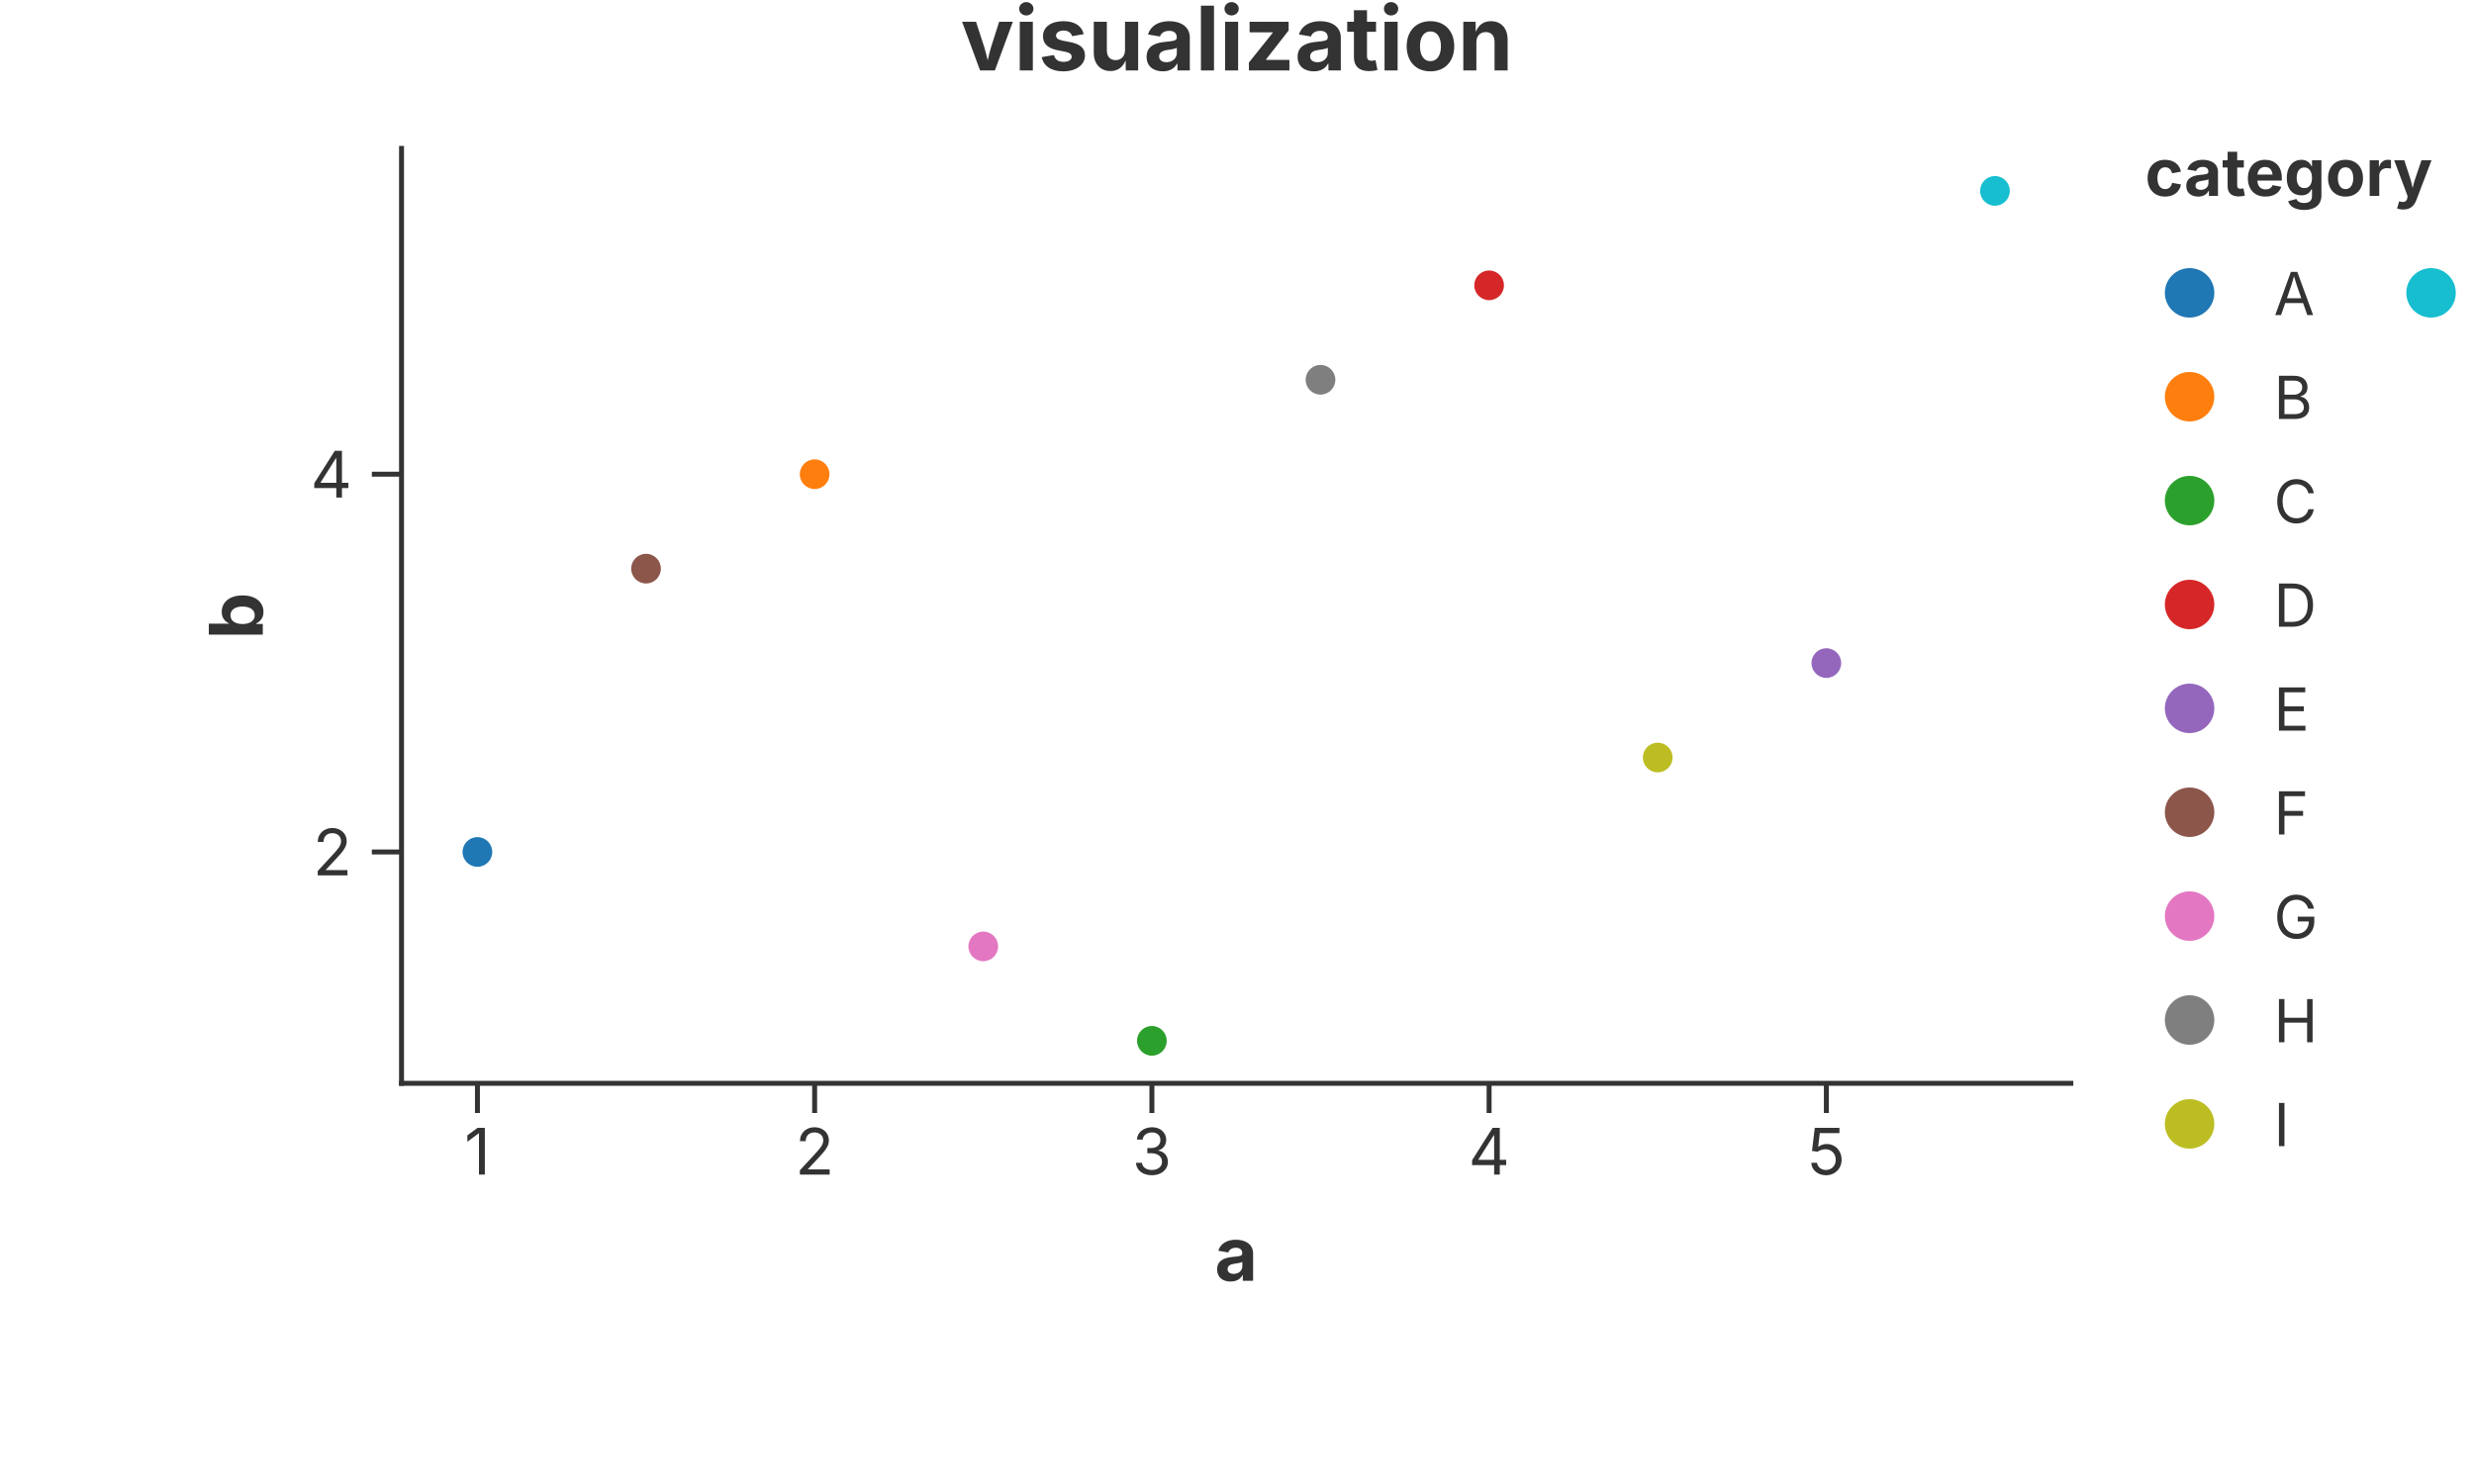
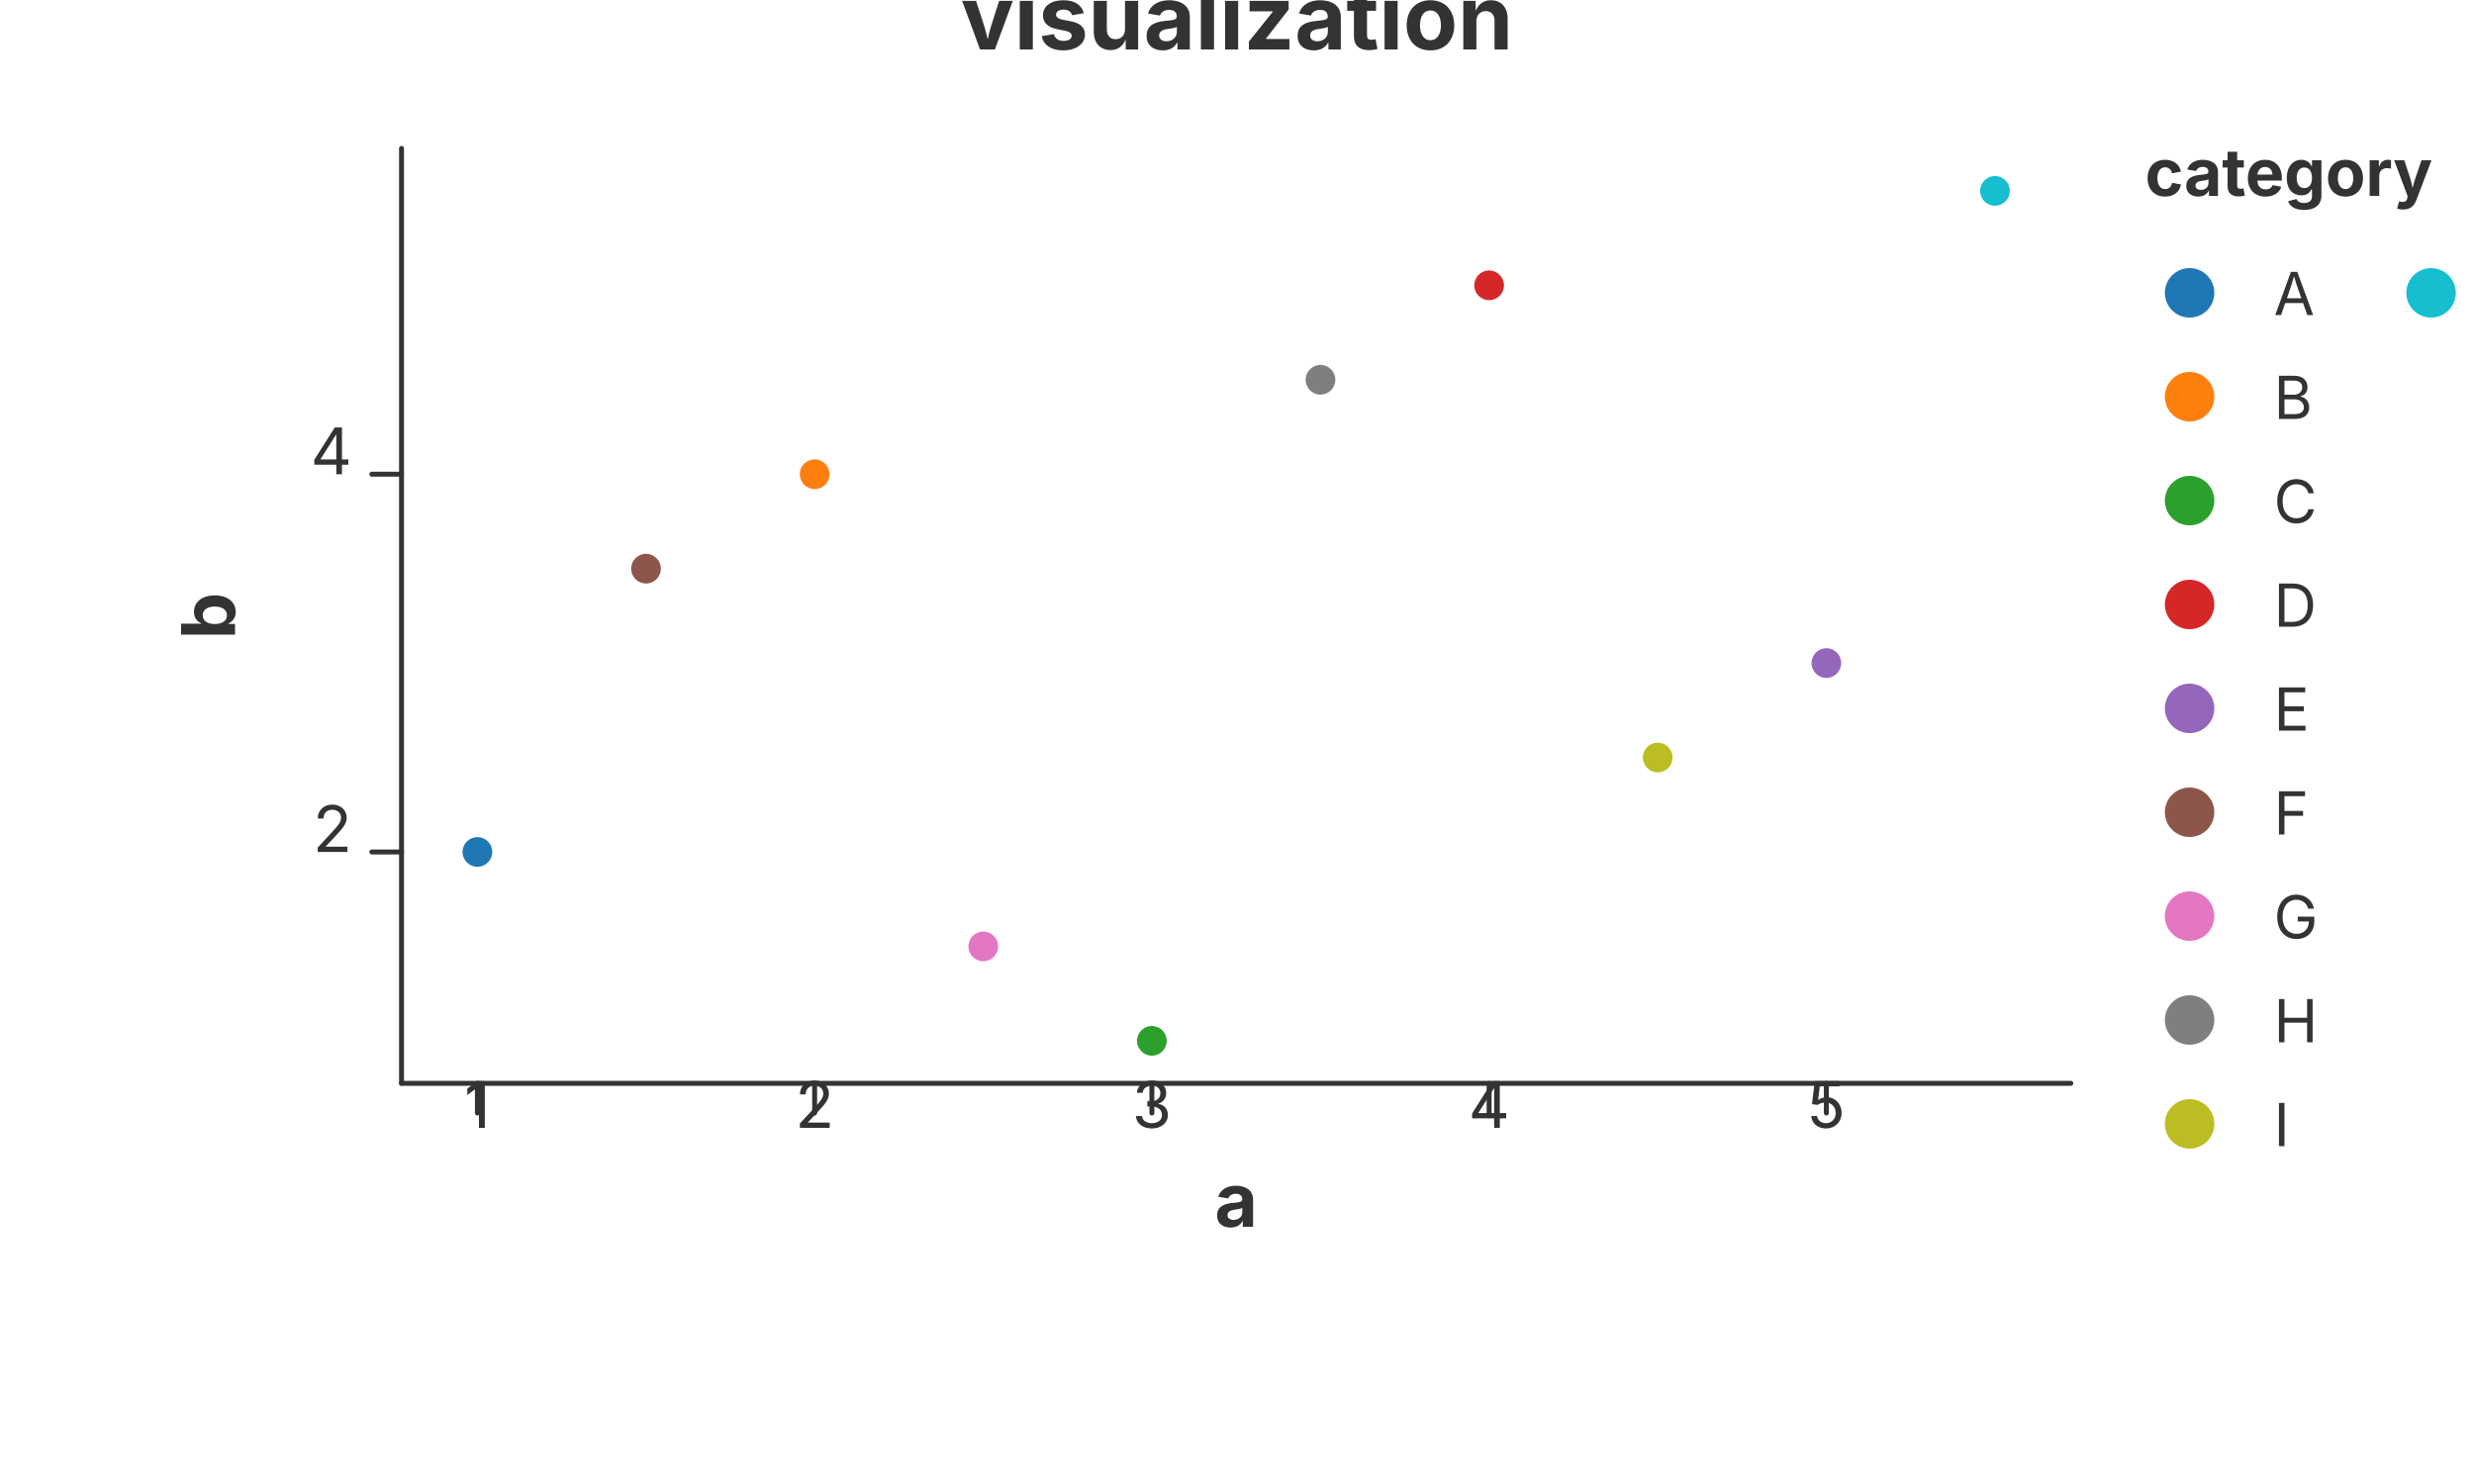
<svg xmlns="http://www.w3.org/2000/svg" width="500" height="300" viewBox="0 0 500 300">
-   <rect width="100%" height="100%" fill="rgba(255,255,255,1.000)" />
-   <text x="250.00" y="7.50" text-anchor="middle" dominant-baseline="middle" font-family="Inter, -apple-system, BlinkMacSystemFont, 'Segoe UI', Roboto, Helvetica, Arial, 'PingFang SC', 'Microsoft YaHei', Ubuntu, Cantarell, 'Noto Sans', sans-serif" font-size="18" fill="rgba(51,51,51,1.000)" font-weight="bold">visualization</text>
-   <line x1="81.15" y1="219.00" x2="418.52" y2="219.00" stroke="rgba(51,51,51,1.000)" stroke-width="1" stroke-linecap="square" />
-   <line x1="96.49" y1="219.00" x2="96.49" y2="225.00" stroke="rgba(51,51,51,1.000)" stroke-width="1.0" />
-   <text x="96.49" y="228.00" font-size="13" font-family="Inter, -apple-system, BlinkMacSystemFont, 'Segoe UI', Roboto, Helvetica, Arial, 'PingFang SC', 'Microsoft YaHei', Ubuntu, Cantarell, 'Noto Sans', sans-serif" fill="rgba(51,51,51,1.000)" text-anchor="middle" dominant-baseline="hanging">1</text>
-   <line x1="164.64" y1="219.00" x2="164.64" y2="225.00" stroke="rgba(51,51,51,1.000)" stroke-width="1.0" />
-   <text x="164.64" y="228.00" font-size="13" font-family="Inter, -apple-system, BlinkMacSystemFont, 'Segoe UI', Roboto, Helvetica, Arial, 'PingFang SC', 'Microsoft YaHei', Ubuntu, Cantarell, 'Noto Sans', sans-serif" fill="rgba(51,51,51,1.000)" text-anchor="middle" dominant-baseline="hanging">2</text>
-   <line x1="232.80" y1="219.00" x2="232.80" y2="225.00" stroke="rgba(51,51,51,1.000)" stroke-width="1.0" />
-   <text x="232.80" y="228.00" font-size="13" font-family="Inter, -apple-system, BlinkMacSystemFont, 'Segoe UI', Roboto, Helvetica, Arial, 'PingFang SC', 'Microsoft YaHei', Ubuntu, Cantarell, 'Noto Sans', sans-serif" fill="rgba(51,51,51,1.000)" text-anchor="middle" dominant-baseline="hanging">3</text>
-   <line x1="300.95" y1="219.00" x2="300.95" y2="225.00" stroke="rgba(51,51,51,1.000)" stroke-width="1.0" />
-   <text x="300.95" y="228.00" font-size="13" font-family="Inter, -apple-system, BlinkMacSystemFont, 'Segoe UI', Roboto, Helvetica, Arial, 'PingFang SC', 'Microsoft YaHei', Ubuntu, Cantarell, 'Noto Sans', sans-serif" fill="rgba(51,51,51,1.000)" text-anchor="middle" dominant-baseline="hanging">4</text>
-   <line x1="369.11" y1="219.00" x2="369.11" y2="225.00" stroke="rgba(51,51,51,1.000)" stroke-width="1.0" />
-   <text x="369.11" y="228.00" font-size="13" font-family="Inter, -apple-system, BlinkMacSystemFont, 'Segoe UI', Roboto, Helvetica, Arial, 'PingFang SC', 'Microsoft YaHei', Ubuntu, Cantarell, 'Noto Sans', sans-serif" fill="rgba(51,51,51,1.000)" text-anchor="middle" dominant-baseline="hanging">5</text>
-   <text x="249.84" y="248.00" text-anchor="middle" font-size="15" font-family="Inter, -apple-system, BlinkMacSystemFont, 'Segoe UI', Roboto, Helvetica, Arial, 'PingFang SC', 'Microsoft YaHei', Ubuntu, Cantarell, 'Noto Sans', sans-serif" fill="rgba(51,51,51,1.000)" font-weight="bold" dominant-baseline="hanging">a</text>
-   <line x1="81.15" y1="30.00" x2="81.15" y2="219.00" stroke="rgba(51,51,51,1.000)" stroke-width="1" stroke-linecap="square" />
-   <line x1="81.15" y1="172.23" x2="75.15" y2="172.23" stroke="rgba(51,51,51,1.000)" stroke-width="1.0" />
-   <text x="71.15" y="172.23" font-size="13" font-family="Inter, -apple-system, BlinkMacSystemFont, 'Segoe UI', Roboto, Helvetica, Arial, 'PingFang SC', 'Microsoft YaHei', Ubuntu, Cantarell, 'Noto Sans', sans-serif" fill="rgba(51,51,51,1.000)" text-anchor="end" dominant-baseline="central">2</text>
-   <line x1="81.15" y1="95.86" x2="75.15" y2="95.86" stroke="rgba(51,51,51,1.000)" stroke-width="1.0" />
-   <text x="71.15" y="95.86" font-size="13" font-family="Inter, -apple-system, BlinkMacSystemFont, 'Segoe UI', Roboto, Helvetica, Arial, 'PingFang SC', 'Microsoft YaHei', Ubuntu, Cantarell, 'Noto Sans', sans-serif" fill="rgba(51,51,51,1.000)" text-anchor="end" dominant-baseline="central">4</text>
-   <text x="47.50" y="124.50" text-anchor="middle" font-size="15" font-family="Inter, -apple-system, BlinkMacSystemFont, 'Segoe UI', Roboto, Helvetica, Arial, 'PingFang SC', 'Microsoft YaHei', Ubuntu, Cantarell, 'Noto Sans', sans-serif" fill="rgba(51,51,51,1.000)" font-weight="bold" transform="rotate(-90, 47.50, 124.50)" dominant-baseline="middle">b</text>
-   <defs>
-     <clipPath id="plot-clip-area">
-       <rect x="81.150" y="30.000" width="337.370" height="189.000" />
-     </clipPath>
-   </defs>
-   <circle cx="96.485" cy="172.227" r="3.000" fill="rgba(31,119,180,1.000)" stroke="none" stroke-width="0.000" fill-opacity="1.000" stroke-opacity="1.000" clip-path="url(#plot-clip-area)" />
-   <circle cx="164.641" cy="95.864" r="3.000" fill="rgba(255,127,14,1.000)" stroke="none" stroke-width="0.000" fill-opacity="1.000" stroke-opacity="1.000" clip-path="url(#plot-clip-area)" />
-   <circle cx="232.796" cy="210.409" r="3.000" fill="rgba(44,160,44,1.000)" stroke="none" stroke-width="0.000" fill-opacity="1.000" stroke-opacity="1.000" clip-path="url(#plot-clip-area)" />
-   <circle cx="300.952" cy="57.682" r="3.000" fill="rgba(214,39,40,1.000)" stroke="none" stroke-width="0.000" fill-opacity="1.000" stroke-opacity="1.000" clip-path="url(#plot-clip-area)" />
-   <circle cx="369.107" cy="134.045" r="3.000" fill="rgba(148,103,189,1.000)" stroke="none" stroke-width="0.000" fill-opacity="1.000" stroke-opacity="1.000" clip-path="url(#plot-clip-area)" />
-   <circle cx="130.563" cy="114.955" r="3.000" fill="rgba(140,86,75,1.000)" stroke="none" stroke-width="0.000" fill-opacity="1.000" stroke-opacity="1.000" clip-path="url(#plot-clip-area)" />
-   <circle cx="198.718" cy="191.318" r="3.000" fill="rgba(227,119,194,1.000)" stroke="none" stroke-width="0.000" fill-opacity="1.000" stroke-opacity="1.000" clip-path="url(#plot-clip-area)" />
-   <circle cx="266.874" cy="76.773" r="3.000" fill="rgba(127,127,127,1.000)" stroke="none" stroke-width="0.000" fill-opacity="1.000" stroke-opacity="1.000" clip-path="url(#plot-clip-area)" />
-   <circle cx="335.029" cy="153.136" r="3.000" fill="rgba(188,189,34,1.000)" stroke="none" stroke-width="0.000" fill-opacity="1.000" stroke-opacity="1.000" clip-path="url(#plot-clip-area)" />
-   <circle cx="403.185" cy="38.591" r="3.000" fill="rgba(23,190,207,1.000)" stroke="none" stroke-width="0.000" fill-opacity="1.000" stroke-opacity="1.000" clip-path="url(#plot-clip-area)" />
-   <text x="433.520" y="39.600" font-size="13.2" font-family="Inter, -apple-system, BlinkMacSystemFont, 'Segoe UI', Roboto, Helvetica, Arial, 'PingFang SC', 'Microsoft YaHei', Ubuntu, Cantarell, 'Noto Sans', sans-serif" fill="rgba(51,51,51,1.000)" fill-opacity="1.000" text-anchor="start" font-weight="bold">category</text>
+   <rect x="0.000" y="0.000" width="500.000" height="300.000" fill="rgba(255,255,255,1.000)" stroke="none" stroke-width="0.000" fill-opacity="1.000" stroke-opacity="1.000" />
+   <text x="250.000" y="10.000" font-size="18.0" font-family="Inter, -apple-system, BlinkMacSystemFont, 'Segoe UI', Roboto, Helvetica, Arial, 'PingFang SC', 'Microsoft YaHei', Ubuntu, Cantarell, 'Noto Sans', sans-serif" fill="rgba(51,51,51,1.000)" fill-opacity="1.000" text-anchor="middle" font-weight="bold" dominant_baseline="middle" transform="rotate(0 250.000 10.000)">visualization</text>
+   <path d="M 81.150 219.000 L 418.520 219.000" stroke="rgba(51,51,51,1.000)" stroke-width="1.000" stroke-opacity="1.000" fill="none" stroke-linejoin="round" stroke-linecap="round" />
+   <path d="M 96.485 219.000 L 96.485 225.000" stroke="rgba(51,51,51,1.000)" stroke-width="1.000" stroke-opacity="1.000" fill="none" stroke-linejoin="round" stroke-linecap="round" />
+   <text x="96.485" y="228.000" font-size="13.0" font-family="Inter, -apple-system, BlinkMacSystemFont, 'Segoe UI', Roboto, Helvetica, Arial, 'PingFang SC', 'Microsoft YaHei', Ubuntu, Cantarell, 'Noto Sans', sans-serif" fill="rgba(51,51,51,1.000)" fill-opacity="1.000" text-anchor="middle" font-weight="normal" dominant_baseline="hanging" transform="rotate(0 96.485 228.000)">1</text>
+   <path d="M 164.641 219.000 L 164.641 225.000" stroke="rgba(51,51,51,1.000)" stroke-width="1.000" stroke-opacity="1.000" fill="none" stroke-linejoin="round" stroke-linecap="round" />
+   <text x="164.641" y="228.000" font-size="13.0" font-family="Inter, -apple-system, BlinkMacSystemFont, 'Segoe UI', Roboto, Helvetica, Arial, 'PingFang SC', 'Microsoft YaHei', Ubuntu, Cantarell, 'Noto Sans', sans-serif" fill="rgba(51,51,51,1.000)" fill-opacity="1.000" text-anchor="middle" font-weight="normal" dominant_baseline="hanging" transform="rotate(0 164.641 228.000)">2</text>
+   <path d="M 232.796 219.000 L 232.796 225.000" stroke="rgba(51,51,51,1.000)" stroke-width="1.000" stroke-opacity="1.000" fill="none" stroke-linejoin="round" stroke-linecap="round" />
+   <text x="232.796" y="228.000" font-size="13.0" font-family="Inter, -apple-system, BlinkMacSystemFont, 'Segoe UI', Roboto, Helvetica, Arial, 'PingFang SC', 'Microsoft YaHei', Ubuntu, Cantarell, 'Noto Sans', sans-serif" fill="rgba(51,51,51,1.000)" fill-opacity="1.000" text-anchor="middle" font-weight="normal" dominant_baseline="hanging" transform="rotate(0 232.796 228.000)">3</text>
+   <path d="M 300.952 219.000 L 300.952 225.000" stroke="rgba(51,51,51,1.000)" stroke-width="1.000" stroke-opacity="1.000" fill="none" stroke-linejoin="round" stroke-linecap="round" />
+   <text x="300.952" y="228.000" font-size="13.0" font-family="Inter, -apple-system, BlinkMacSystemFont, 'Segoe UI', Roboto, Helvetica, Arial, 'PingFang SC', 'Microsoft YaHei', Ubuntu, Cantarell, 'Noto Sans', sans-serif" fill="rgba(51,51,51,1.000)" fill-opacity="1.000" text-anchor="middle" font-weight="normal" dominant_baseline="hanging" transform="rotate(0 300.952 228.000)">4</text>
+   <path d="M 369.107 219.000 L 369.107 225.000" stroke="rgba(51,51,51,1.000)" stroke-width="1.000" stroke-opacity="1.000" fill="none" stroke-linejoin="round" stroke-linecap="round" />
+   <text x="369.107" y="228.000" font-size="13.0" font-family="Inter, -apple-system, BlinkMacSystemFont, 'Segoe UI', Roboto, Helvetica, Arial, 'PingFang SC', 'Microsoft YaHei', Ubuntu, Cantarell, 'Noto Sans', sans-serif" fill="rgba(51,51,51,1.000)" fill-opacity="1.000" text-anchor="middle" font-weight="normal" dominant_baseline="hanging" transform="rotate(0 369.107 228.000)">5</text>
+   <text x="249.835" y="248.000" font-size="15.0" font-family="Inter, -apple-system, BlinkMacSystemFont, 'Segoe UI', Roboto, Helvetica, Arial, 'PingFang SC', 'Microsoft YaHei', Ubuntu, Cantarell, 'Noto Sans', sans-serif" fill="rgba(51,51,51,1.000)" fill-opacity="1.000" text-anchor="middle" font-weight="bold" dominant_baseline="hanging" transform="rotate(0 249.835 248.000)">a</text>
+   <path d="M 81.150 30.000 L 81.150 219.000" stroke="rgba(51,51,51,1.000)" stroke-width="1.000" stroke-opacity="1.000" fill="none" stroke-linejoin="round" stroke-linecap="round" />
+   <path d="M 81.150 172.227 L 75.150 172.227" stroke="rgba(51,51,51,1.000)" stroke-width="1.000" stroke-opacity="1.000" fill="none" stroke-linejoin="round" stroke-linecap="round" />
+   <text x="71.150" y="172.227" font-size="13.0" font-family="Inter, -apple-system, BlinkMacSystemFont, 'Segoe UI', Roboto, Helvetica, Arial, 'PingFang SC', 'Microsoft YaHei', Ubuntu, Cantarell, 'Noto Sans', sans-serif" fill="rgba(51,51,51,1.000)" fill-opacity="1.000" text-anchor="end" font-weight="normal" dominant_baseline="central" transform="rotate(0 71.150 172.227)">2</text>
+   <path d="M 81.150 95.864 L 75.150 95.864" stroke="rgba(51,51,51,1.000)" stroke-width="1.000" stroke-opacity="1.000" fill="none" stroke-linejoin="round" stroke-linecap="round" />
+   <text x="71.150" y="95.864" font-size="13.0" font-family="Inter, -apple-system, BlinkMacSystemFont, 'Segoe UI', Roboto, Helvetica, Arial, 'PingFang SC', 'Microsoft YaHei', Ubuntu, Cantarell, 'Noto Sans', sans-serif" fill="rgba(51,51,51,1.000)" fill-opacity="1.000" text-anchor="end" font-weight="normal" dominant_baseline="central" transform="rotate(0 71.150 95.864)">4</text>
+   <text x="47.500" y="124.500" font-size="15.0" font-family="Inter, -apple-system, BlinkMacSystemFont, 'Segoe UI', Roboto, Helvetica, Arial, 'PingFang SC', 'Microsoft YaHei', Ubuntu, Cantarell, 'Noto Sans', sans-serif" fill="rgba(51,51,51,1.000)" fill-opacity="1.000" text-anchor="middle" font-weight="bold" dominant_baseline="middle" transform="rotate(-90 47.500 124.500)">b</text>
+   <circle cx="96.485" cy="172.227" r="3.000" fill="rgba(31,119,180,1.000)" stroke="none" stroke-width="0.000" fill-opacity="1.000" stroke-opacity="1.000" />
+   <circle cx="164.641" cy="95.864" r="3.000" fill="rgba(255,127,14,1.000)" stroke="none" stroke-width="0.000" fill-opacity="1.000" stroke-opacity="1.000" />
+   <circle cx="232.796" cy="210.409" r="3.000" fill="rgba(44,160,44,1.000)" stroke="none" stroke-width="0.000" fill-opacity="1.000" stroke-opacity="1.000" />
+   <circle cx="300.952" cy="57.682" r="3.000" fill="rgba(214,39,40,1.000)" stroke="none" stroke-width="0.000" fill-opacity="1.000" stroke-opacity="1.000" />
+   <circle cx="369.107" cy="134.045" r="3.000" fill="rgba(148,103,189,1.000)" stroke="none" stroke-width="0.000" fill-opacity="1.000" stroke-opacity="1.000" />
+   <circle cx="130.563" cy="114.955" r="3.000" fill="rgba(140,86,75,1.000)" stroke="none" stroke-width="0.000" fill-opacity="1.000" stroke-opacity="1.000" />
+   <circle cx="198.718" cy="191.318" r="3.000" fill="rgba(227,119,194,1.000)" stroke="none" stroke-width="0.000" fill-opacity="1.000" stroke-opacity="1.000" />
+   <circle cx="266.874" cy="76.773" r="3.000" fill="rgba(127,127,127,1.000)" stroke="none" stroke-width="0.000" fill-opacity="1.000" stroke-opacity="1.000" />
+   <circle cx="335.029" cy="153.136" r="3.000" fill="rgba(188,189,34,1.000)" stroke="none" stroke-width="0.000" fill-opacity="1.000" stroke-opacity="1.000" />
+   <circle cx="403.185" cy="38.591" r="3.000" fill="rgba(23,190,207,1.000)" stroke="none" stroke-width="0.000" fill-opacity="1.000" stroke-opacity="1.000" />
+   <text x="433.520" y="39.600" font-size="13.2" font-family="Inter, -apple-system, BlinkMacSystemFont, 'Segoe UI', Roboto, Helvetica, Arial, 'PingFang SC', 'Microsoft YaHei', Ubuntu, Cantarell, 'Noto Sans', sans-serif" fill="rgba(51,51,51,1.000)" fill-opacity="1.000" text-anchor="start" font-weight="bold" dominant_baseline="middle" transform="rotate(0 433.520 39.600)">category</text>
  <circle cx="442.520" cy="59.200" r="5.000" fill="rgba(31,119,180,1.000)" stroke="none" stroke-width="0.000" fill-opacity="1.000" stroke-opacity="1.000" />
-   <text x="459.520" y="63.700" font-size="12.0" font-family="Inter, -apple-system, BlinkMacSystemFont, 'Segoe UI', Roboto, Helvetica, Arial, 'PingFang SC', 'Microsoft YaHei', Ubuntu, Cantarell, 'Noto Sans', sans-serif" fill="rgba(51,51,51,1.000)" fill-opacity="1.000" text-anchor="start" font-weight="normal">A</text>
+   <text x="459.520" y="63.700" font-size="12.0" font-family="Inter, -apple-system, BlinkMacSystemFont, 'Segoe UI', Roboto, Helvetica, Arial, 'PingFang SC', 'Microsoft YaHei', Ubuntu, Cantarell, 'Noto Sans', sans-serif" fill="rgba(51,51,51,1.000)" fill-opacity="1.000" text-anchor="start" font-weight="normal" dominant_baseline="middle" transform="rotate(0 459.520 63.700)">A</text>
  <circle cx="442.520" cy="80.200" r="5.000" fill="rgba(255,127,14,1.000)" stroke="none" stroke-width="0.000" fill-opacity="1.000" stroke-opacity="1.000" />
-   <text x="459.520" y="84.700" font-size="12.0" font-family="Inter, -apple-system, BlinkMacSystemFont, 'Segoe UI', Roboto, Helvetica, Arial, 'PingFang SC', 'Microsoft YaHei', Ubuntu, Cantarell, 'Noto Sans', sans-serif" fill="rgba(51,51,51,1.000)" fill-opacity="1.000" text-anchor="start" font-weight="normal">B</text>
+   <text x="459.520" y="84.700" font-size="12.0" font-family="Inter, -apple-system, BlinkMacSystemFont, 'Segoe UI', Roboto, Helvetica, Arial, 'PingFang SC', 'Microsoft YaHei', Ubuntu, Cantarell, 'Noto Sans', sans-serif" fill="rgba(51,51,51,1.000)" fill-opacity="1.000" text-anchor="start" font-weight="normal" dominant_baseline="middle" transform="rotate(0 459.520 84.700)">B</text>
  <circle cx="442.520" cy="101.200" r="5.000" fill="rgba(44,160,44,1.000)" stroke="none" stroke-width="0.000" fill-opacity="1.000" stroke-opacity="1.000" />
-   <text x="459.520" y="105.700" font-size="12.0" font-family="Inter, -apple-system, BlinkMacSystemFont, 'Segoe UI', Roboto, Helvetica, Arial, 'PingFang SC', 'Microsoft YaHei', Ubuntu, Cantarell, 'Noto Sans', sans-serif" fill="rgba(51,51,51,1.000)" fill-opacity="1.000" text-anchor="start" font-weight="normal">C</text>
+   <text x="459.520" y="105.700" font-size="12.0" font-family="Inter, -apple-system, BlinkMacSystemFont, 'Segoe UI', Roboto, Helvetica, Arial, 'PingFang SC', 'Microsoft YaHei', Ubuntu, Cantarell, 'Noto Sans', sans-serif" fill="rgba(51,51,51,1.000)" fill-opacity="1.000" text-anchor="start" font-weight="normal" dominant_baseline="middle" transform="rotate(0 459.520 105.700)">C</text>
  <circle cx="442.520" cy="122.200" r="5.000" fill="rgba(214,39,40,1.000)" stroke="none" stroke-width="0.000" fill-opacity="1.000" stroke-opacity="1.000" />
-   <text x="459.520" y="126.700" font-size="12.0" font-family="Inter, -apple-system, BlinkMacSystemFont, 'Segoe UI', Roboto, Helvetica, Arial, 'PingFang SC', 'Microsoft YaHei', Ubuntu, Cantarell, 'Noto Sans', sans-serif" fill="rgba(51,51,51,1.000)" fill-opacity="1.000" text-anchor="start" font-weight="normal">D</text>
+   <text x="459.520" y="126.700" font-size="12.0" font-family="Inter, -apple-system, BlinkMacSystemFont, 'Segoe UI', Roboto, Helvetica, Arial, 'PingFang SC', 'Microsoft YaHei', Ubuntu, Cantarell, 'Noto Sans', sans-serif" fill="rgba(51,51,51,1.000)" fill-opacity="1.000" text-anchor="start" font-weight="normal" dominant_baseline="middle" transform="rotate(0 459.520 126.700)">D</text>
  <circle cx="442.520" cy="143.200" r="5.000" fill="rgba(148,103,189,1.000)" stroke="none" stroke-width="0.000" fill-opacity="1.000" stroke-opacity="1.000" />
-   <text x="459.520" y="147.700" font-size="12.0" font-family="Inter, -apple-system, BlinkMacSystemFont, 'Segoe UI', Roboto, Helvetica, Arial, 'PingFang SC', 'Microsoft YaHei', Ubuntu, Cantarell, 'Noto Sans', sans-serif" fill="rgba(51,51,51,1.000)" fill-opacity="1.000" text-anchor="start" font-weight="normal">E</text>
+   <text x="459.520" y="147.700" font-size="12.0" font-family="Inter, -apple-system, BlinkMacSystemFont, 'Segoe UI', Roboto, Helvetica, Arial, 'PingFang SC', 'Microsoft YaHei', Ubuntu, Cantarell, 'Noto Sans', sans-serif" fill="rgba(51,51,51,1.000)" fill-opacity="1.000" text-anchor="start" font-weight="normal" dominant_baseline="middle" transform="rotate(0 459.520 147.700)">E</text>
  <circle cx="442.520" cy="164.200" r="5.000" fill="rgba(140,86,75,1.000)" stroke="none" stroke-width="0.000" fill-opacity="1.000" stroke-opacity="1.000" />
-   <text x="459.520" y="168.700" font-size="12.0" font-family="Inter, -apple-system, BlinkMacSystemFont, 'Segoe UI', Roboto, Helvetica, Arial, 'PingFang SC', 'Microsoft YaHei', Ubuntu, Cantarell, 'Noto Sans', sans-serif" fill="rgba(51,51,51,1.000)" fill-opacity="1.000" text-anchor="start" font-weight="normal">F</text>
+   <text x="459.520" y="168.700" font-size="12.0" font-family="Inter, -apple-system, BlinkMacSystemFont, 'Segoe UI', Roboto, Helvetica, Arial, 'PingFang SC', 'Microsoft YaHei', Ubuntu, Cantarell, 'Noto Sans', sans-serif" fill="rgba(51,51,51,1.000)" fill-opacity="1.000" text-anchor="start" font-weight="normal" dominant_baseline="middle" transform="rotate(0 459.520 168.700)">F</text>
  <circle cx="442.520" cy="185.200" r="5.000" fill="rgba(227,119,194,1.000)" stroke="none" stroke-width="0.000" fill-opacity="1.000" stroke-opacity="1.000" />
-   <text x="459.520" y="189.700" font-size="12.0" font-family="Inter, -apple-system, BlinkMacSystemFont, 'Segoe UI', Roboto, Helvetica, Arial, 'PingFang SC', 'Microsoft YaHei', Ubuntu, Cantarell, 'Noto Sans', sans-serif" fill="rgba(51,51,51,1.000)" fill-opacity="1.000" text-anchor="start" font-weight="normal">G</text>
+   <text x="459.520" y="189.700" font-size="12.0" font-family="Inter, -apple-system, BlinkMacSystemFont, 'Segoe UI', Roboto, Helvetica, Arial, 'PingFang SC', 'Microsoft YaHei', Ubuntu, Cantarell, 'Noto Sans', sans-serif" fill="rgba(51,51,51,1.000)" fill-opacity="1.000" text-anchor="start" font-weight="normal" dominant_baseline="middle" transform="rotate(0 459.520 189.700)">G</text>
  <circle cx="442.520" cy="206.200" r="5.000" fill="rgba(127,127,127,1.000)" stroke="none" stroke-width="0.000" fill-opacity="1.000" stroke-opacity="1.000" />
-   <text x="459.520" y="210.700" font-size="12.0" font-family="Inter, -apple-system, BlinkMacSystemFont, 'Segoe UI', Roboto, Helvetica, Arial, 'PingFang SC', 'Microsoft YaHei', Ubuntu, Cantarell, 'Noto Sans', sans-serif" fill="rgba(51,51,51,1.000)" fill-opacity="1.000" text-anchor="start" font-weight="normal">H</text>
+   <text x="459.520" y="210.700" font-size="12.0" font-family="Inter, -apple-system, BlinkMacSystemFont, 'Segoe UI', Roboto, Helvetica, Arial, 'PingFang SC', 'Microsoft YaHei', Ubuntu, Cantarell, 'Noto Sans', sans-serif" fill="rgba(51,51,51,1.000)" fill-opacity="1.000" text-anchor="start" font-weight="normal" dominant_baseline="middle" transform="rotate(0 459.520 210.700)">H</text>
  <circle cx="442.520" cy="227.200" r="5.000" fill="rgba(188,189,34,1.000)" stroke="none" stroke-width="0.000" fill-opacity="1.000" stroke-opacity="1.000" />
-   <text x="459.520" y="231.700" font-size="12.0" font-family="Inter, -apple-system, BlinkMacSystemFont, 'Segoe UI', Roboto, Helvetica, Arial, 'PingFang SC', 'Microsoft YaHei', Ubuntu, Cantarell, 'Noto Sans', sans-serif" fill="rgba(51,51,51,1.000)" fill-opacity="1.000" text-anchor="start" font-weight="normal">I</text>
+   <text x="459.520" y="231.700" font-size="12.0" font-family="Inter, -apple-system, BlinkMacSystemFont, 'Segoe UI', Roboto, Helvetica, Arial, 'PingFang SC', 'Microsoft YaHei', Ubuntu, Cantarell, 'Noto Sans', sans-serif" fill="rgba(51,51,51,1.000)" fill-opacity="1.000" text-anchor="start" font-weight="normal" dominant_baseline="middle" transform="rotate(0 459.520 231.700)">I</text>
  <circle cx="491.320" cy="59.200" r="5.000" fill="rgba(23,190,207,1.000)" stroke="none" stroke-width="0.000" fill-opacity="1.000" stroke-opacity="1.000" />
-   <text x="508.320" y="63.700" font-size="12.0" font-family="Inter, -apple-system, BlinkMacSystemFont, 'Segoe UI', Roboto, Helvetica, Arial, 'PingFang SC', 'Microsoft YaHei', Ubuntu, Cantarell, 'Noto Sans', sans-serif" fill="rgba(51,51,51,1.000)" fill-opacity="1.000" text-anchor="start" font-weight="normal">J</text>
+   <text x="508.320" y="63.700" font-size="12.0" font-family="Inter, -apple-system, BlinkMacSystemFont, 'Segoe UI', Roboto, Helvetica, Arial, 'PingFang SC', 'Microsoft YaHei', Ubuntu, Cantarell, 'Noto Sans', sans-serif" fill="rgba(51,51,51,1.000)" fill-opacity="1.000" text-anchor="start" font-weight="normal" dominant_baseline="middle" transform="rotate(0 508.320 63.700)">J</text>
</svg>
